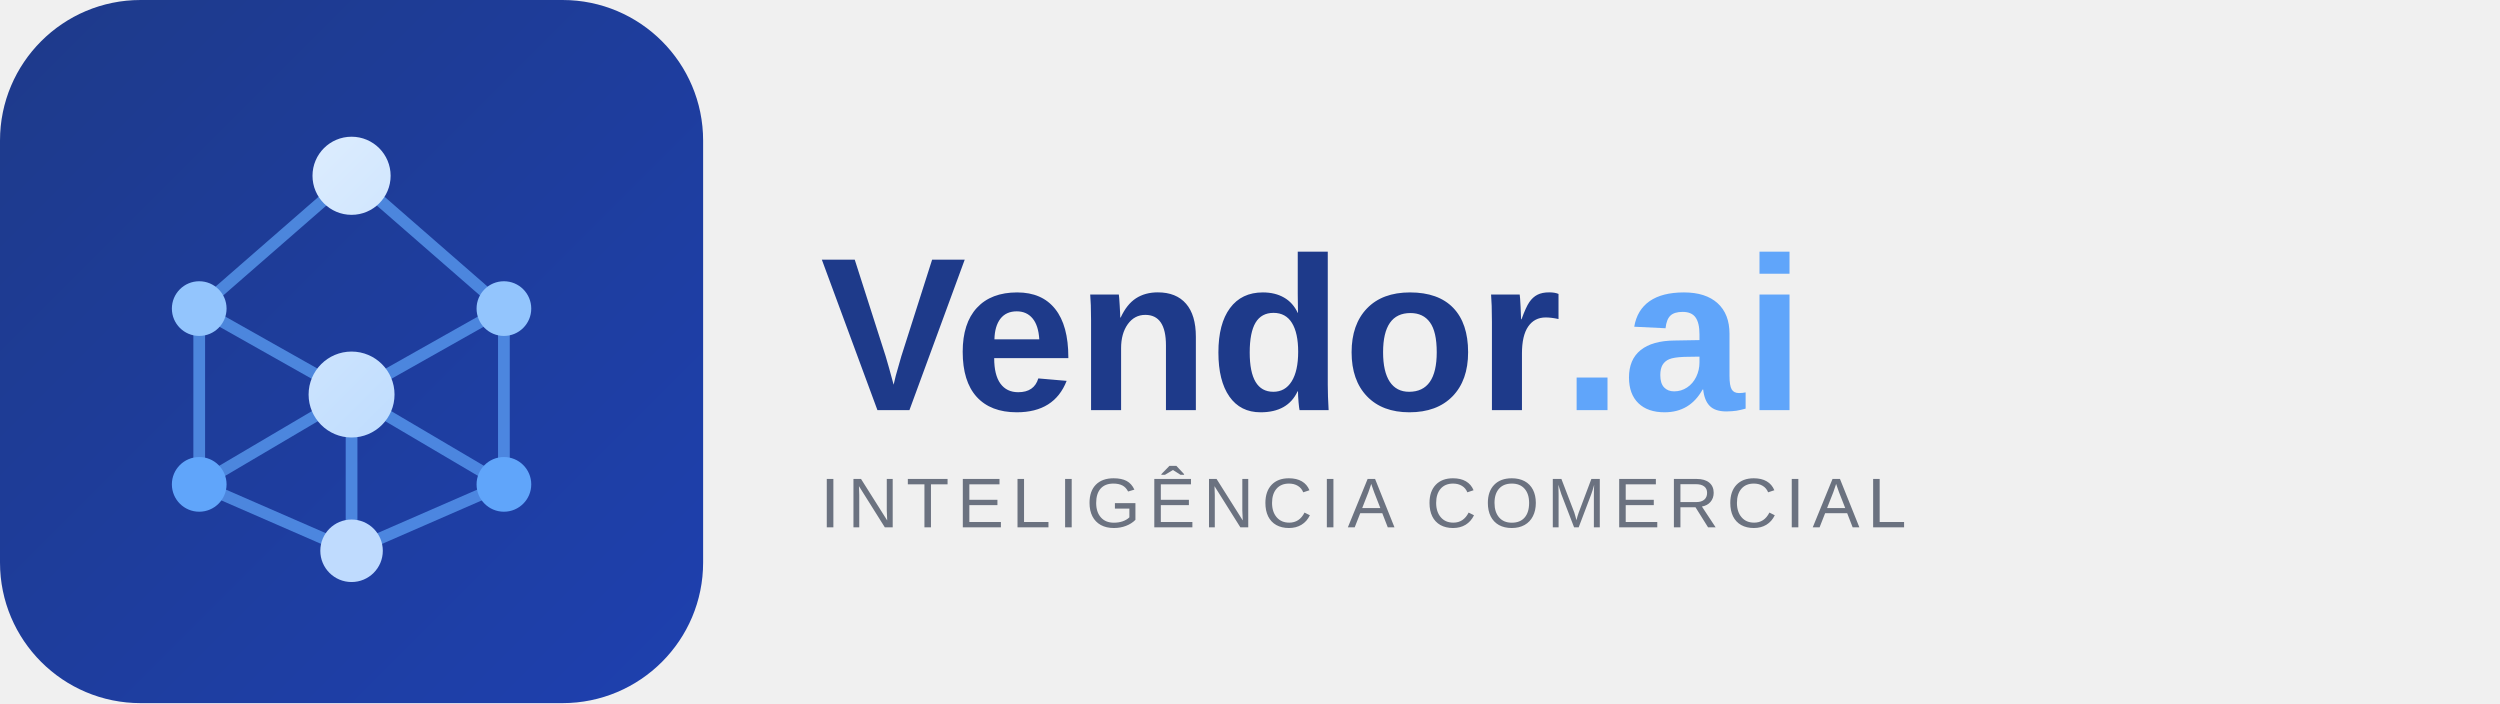
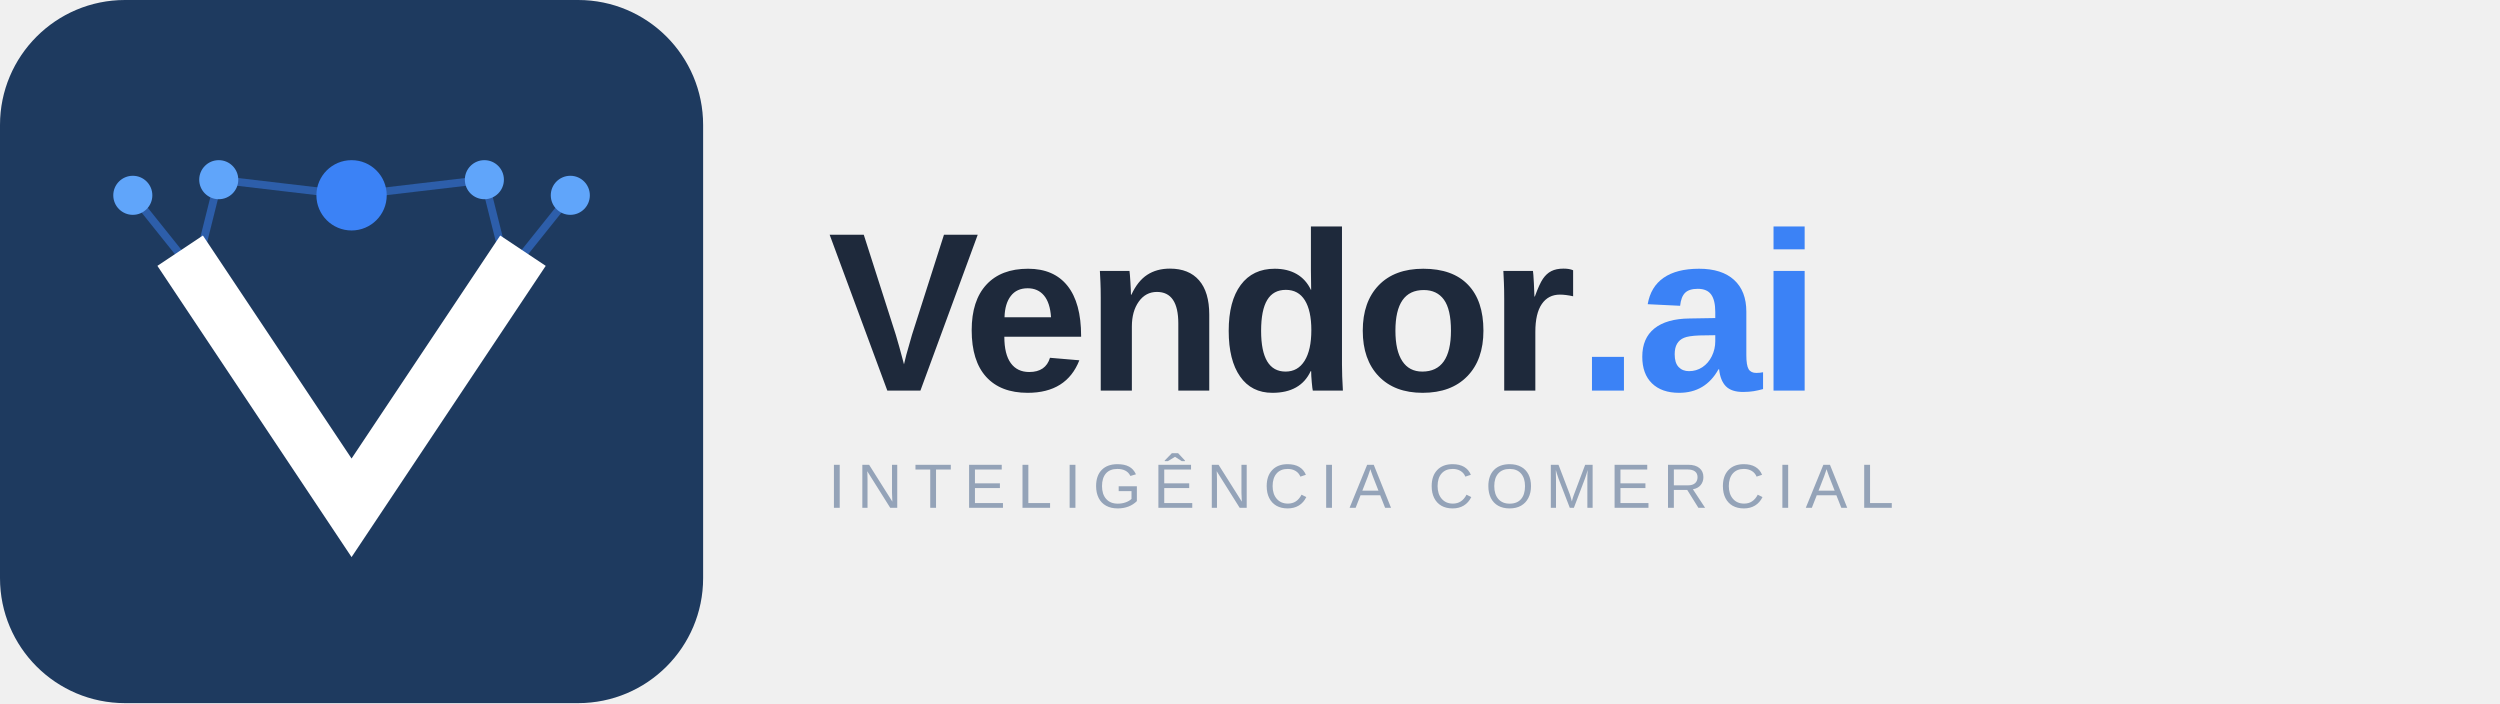
<svg xmlns="http://www.w3.org/2000/svg" width="640" height="180" viewBox="0 0 640 180" fill="none">
-   <defs>
-     <linearGradient id="bgGrad2" x1="0" y1="0" x2="180" y2="180" gradientUnits="userSpaceOnUse">
-       <stop offset="0%" stop-color="#1E3A8A" />
-       <stop offset="100%" stop-color="#1E40AF" />
-     </linearGradient>
-     <linearGradient id="nodeGrad2" x1="0" y1="0" x2="180" y2="180" gradientUnits="userSpaceOnUse">
-       <stop offset="0%" stop-color="#FFFFFF" />
-       <stop offset="100%" stop-color="#93C5FD" />
-     </linearGradient>
-   </defs>
-   <rect width="180" height="180" rx="36" fill="url(#bgGrad2)" />
-   <g stroke="#60A5FA" stroke-width="3" opacity="0.7">
-     <line x1="90" y1="45" x2="51" y2="79" />
-     <line x1="90" y1="45" x2="129" y2="79" />
-     <line x1="51" y1="79" x2="51" y2="124" />
-     <line x1="129" y1="79" x2="129" y2="124" />
-     <line x1="51" y1="79" x2="90" y2="101" />
-     <line x1="129" y1="79" x2="90" y2="101" />
-     <line x1="51" y1="124" x2="90" y2="101" />
-     <line x1="129" y1="124" x2="90" y2="101" />
-     <line x1="51" y1="124" x2="90" y2="141" />
-     <line x1="129" y1="124" x2="90" y2="141" />
-     <line x1="90" y1="101" x2="90" y2="141" />
+   <rect width="180" height="180" rx="32" fill="#1E3A5F" />
+   <g stroke="#3B82F6" stroke-width="2" opacity="0.5">
+     <line x1="50" y1="70" x2="34" y2="50" />
+     <line x1="50" y1="70" x2="56" y2="46" />
+     <line x1="130" y1="70" x2="146" y2="50" />
+     <line x1="130" y1="70" x2="124" y2="46" />
+     <line x1="90" y1="50" x2="56" y2="46" />
+     <line x1="90" y1="50" x2="124" y2="46" />
  </g>
-   <circle cx="90" cy="45" r="10" fill="url(#nodeGrad2)" />
-   <circle cx="51" cy="79" r="7" fill="#93C5FD" />
-   <circle cx="129" cy="79" r="7" fill="#93C5FD" />
-   <circle cx="51" cy="124" r="7" fill="#60A5FA" />
-   <circle cx="129" cy="124" r="7" fill="#60A5FA" />
-   <circle cx="90" cy="101" r="11" fill="url(#nodeGrad2)" />
-   <circle cx="90" cy="141" r="8" fill="#BFDBFE" />
-   <text x="210" y="105" font-family="Arial, Helvetica, sans-serif" font-size="56" font-weight="700" fill="#1E3A8A">Vendor<tspan fill="#60A5FA">.ai</tspan>
+   <circle cx="34" cy="50" r="5" fill="#60A5FA" />
+   <circle cx="56" cy="46" r="5" fill="#60A5FA" />
+   <circle cx="146" cy="50" r="5" fill="#60A5FA" />
+   <circle cx="124" cy="46" r="5" fill="#60A5FA" />
+   <path d="M50 70 L90 130 L130 70" stroke="#FFFFFF" stroke-width="14" stroke-linecap="square" stroke-linejoin="miter" fill="none" />
+   <circle cx="90" cy="50" r="9" fill="#3B82F6" />
+   <text x="212" y="100" font-family="Arial, Helvetica, sans-serif" font-size="58" font-weight="700" letter-spacing="-1" fill="#1E293B">Vendor<tspan fill="#3B82F6">.ai</tspan>
  </text>
-   <text x="210" y="135" font-family="Arial, Helvetica, sans-serif" font-size="18" font-weight="400" fill="#6B7280" letter-spacing="2">INTELIGÊNCIA COMERCIAL</text>
+   <text x="212" y="130" font-family="Arial, Helvetica, sans-serif" font-size="16" font-weight="500" fill="#94A3B8" letter-spacing="3">INTELIGÊNCIA COMERCIAL</text>
</svg>
